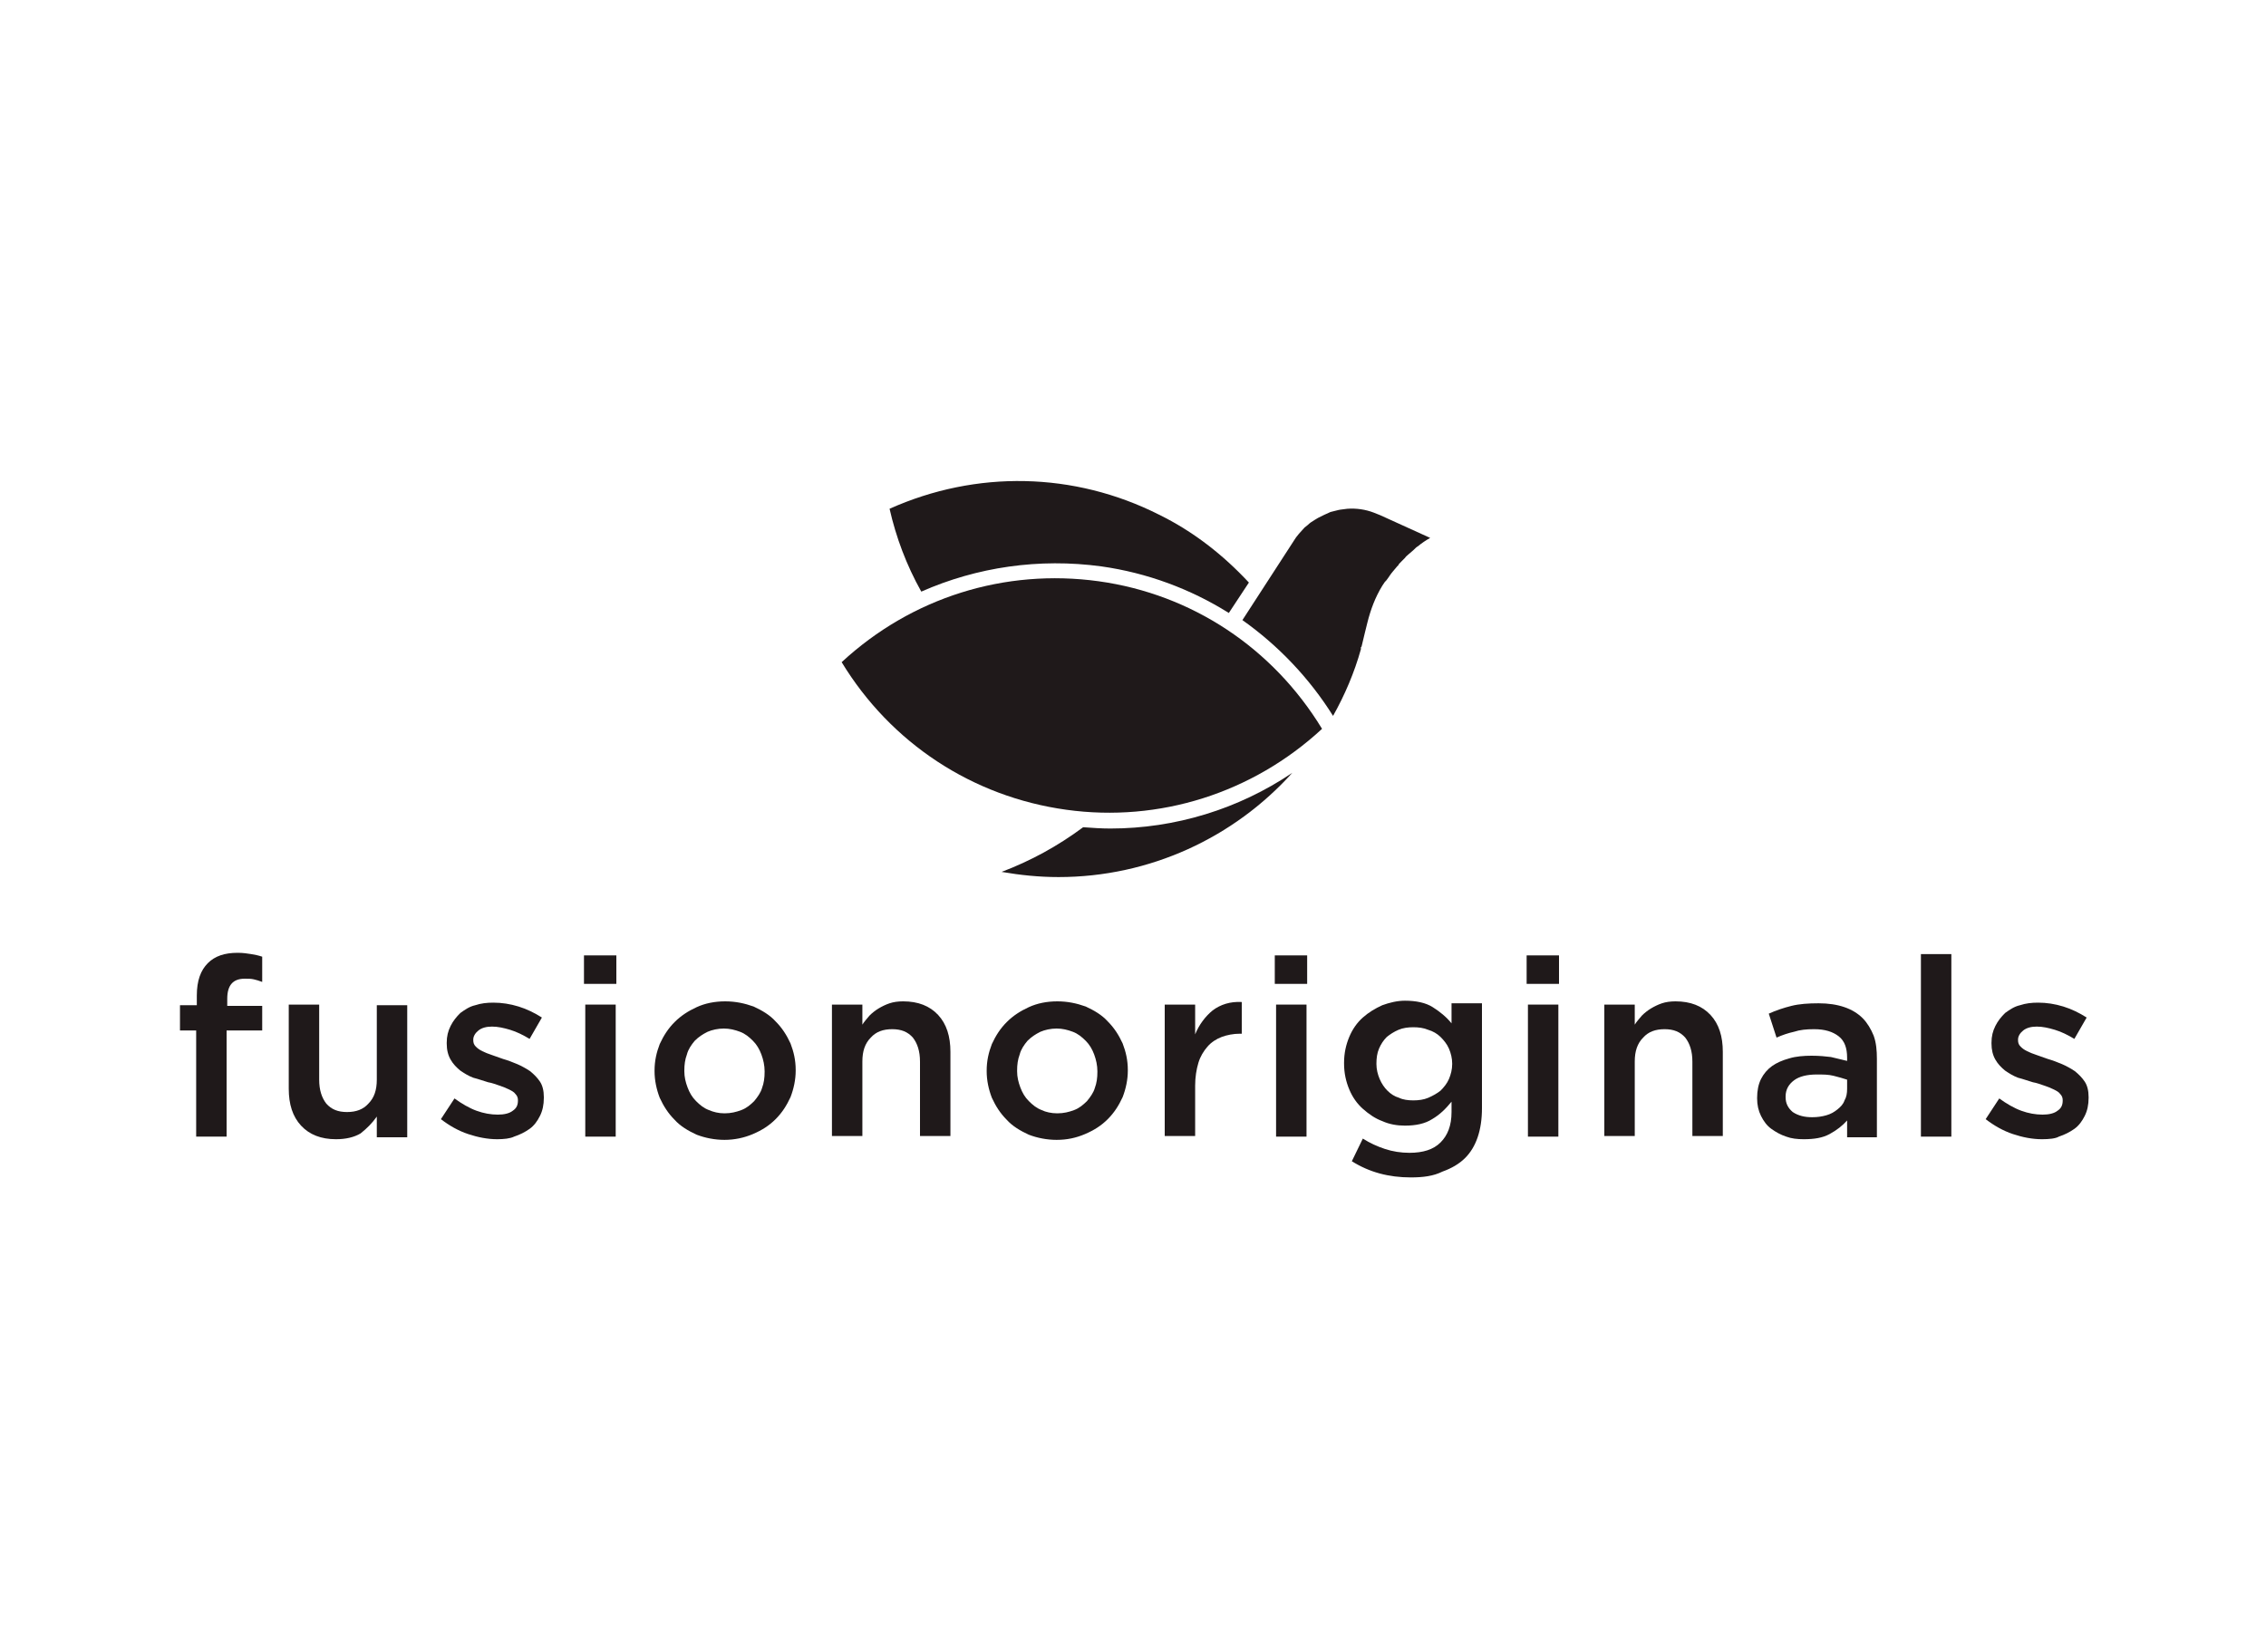
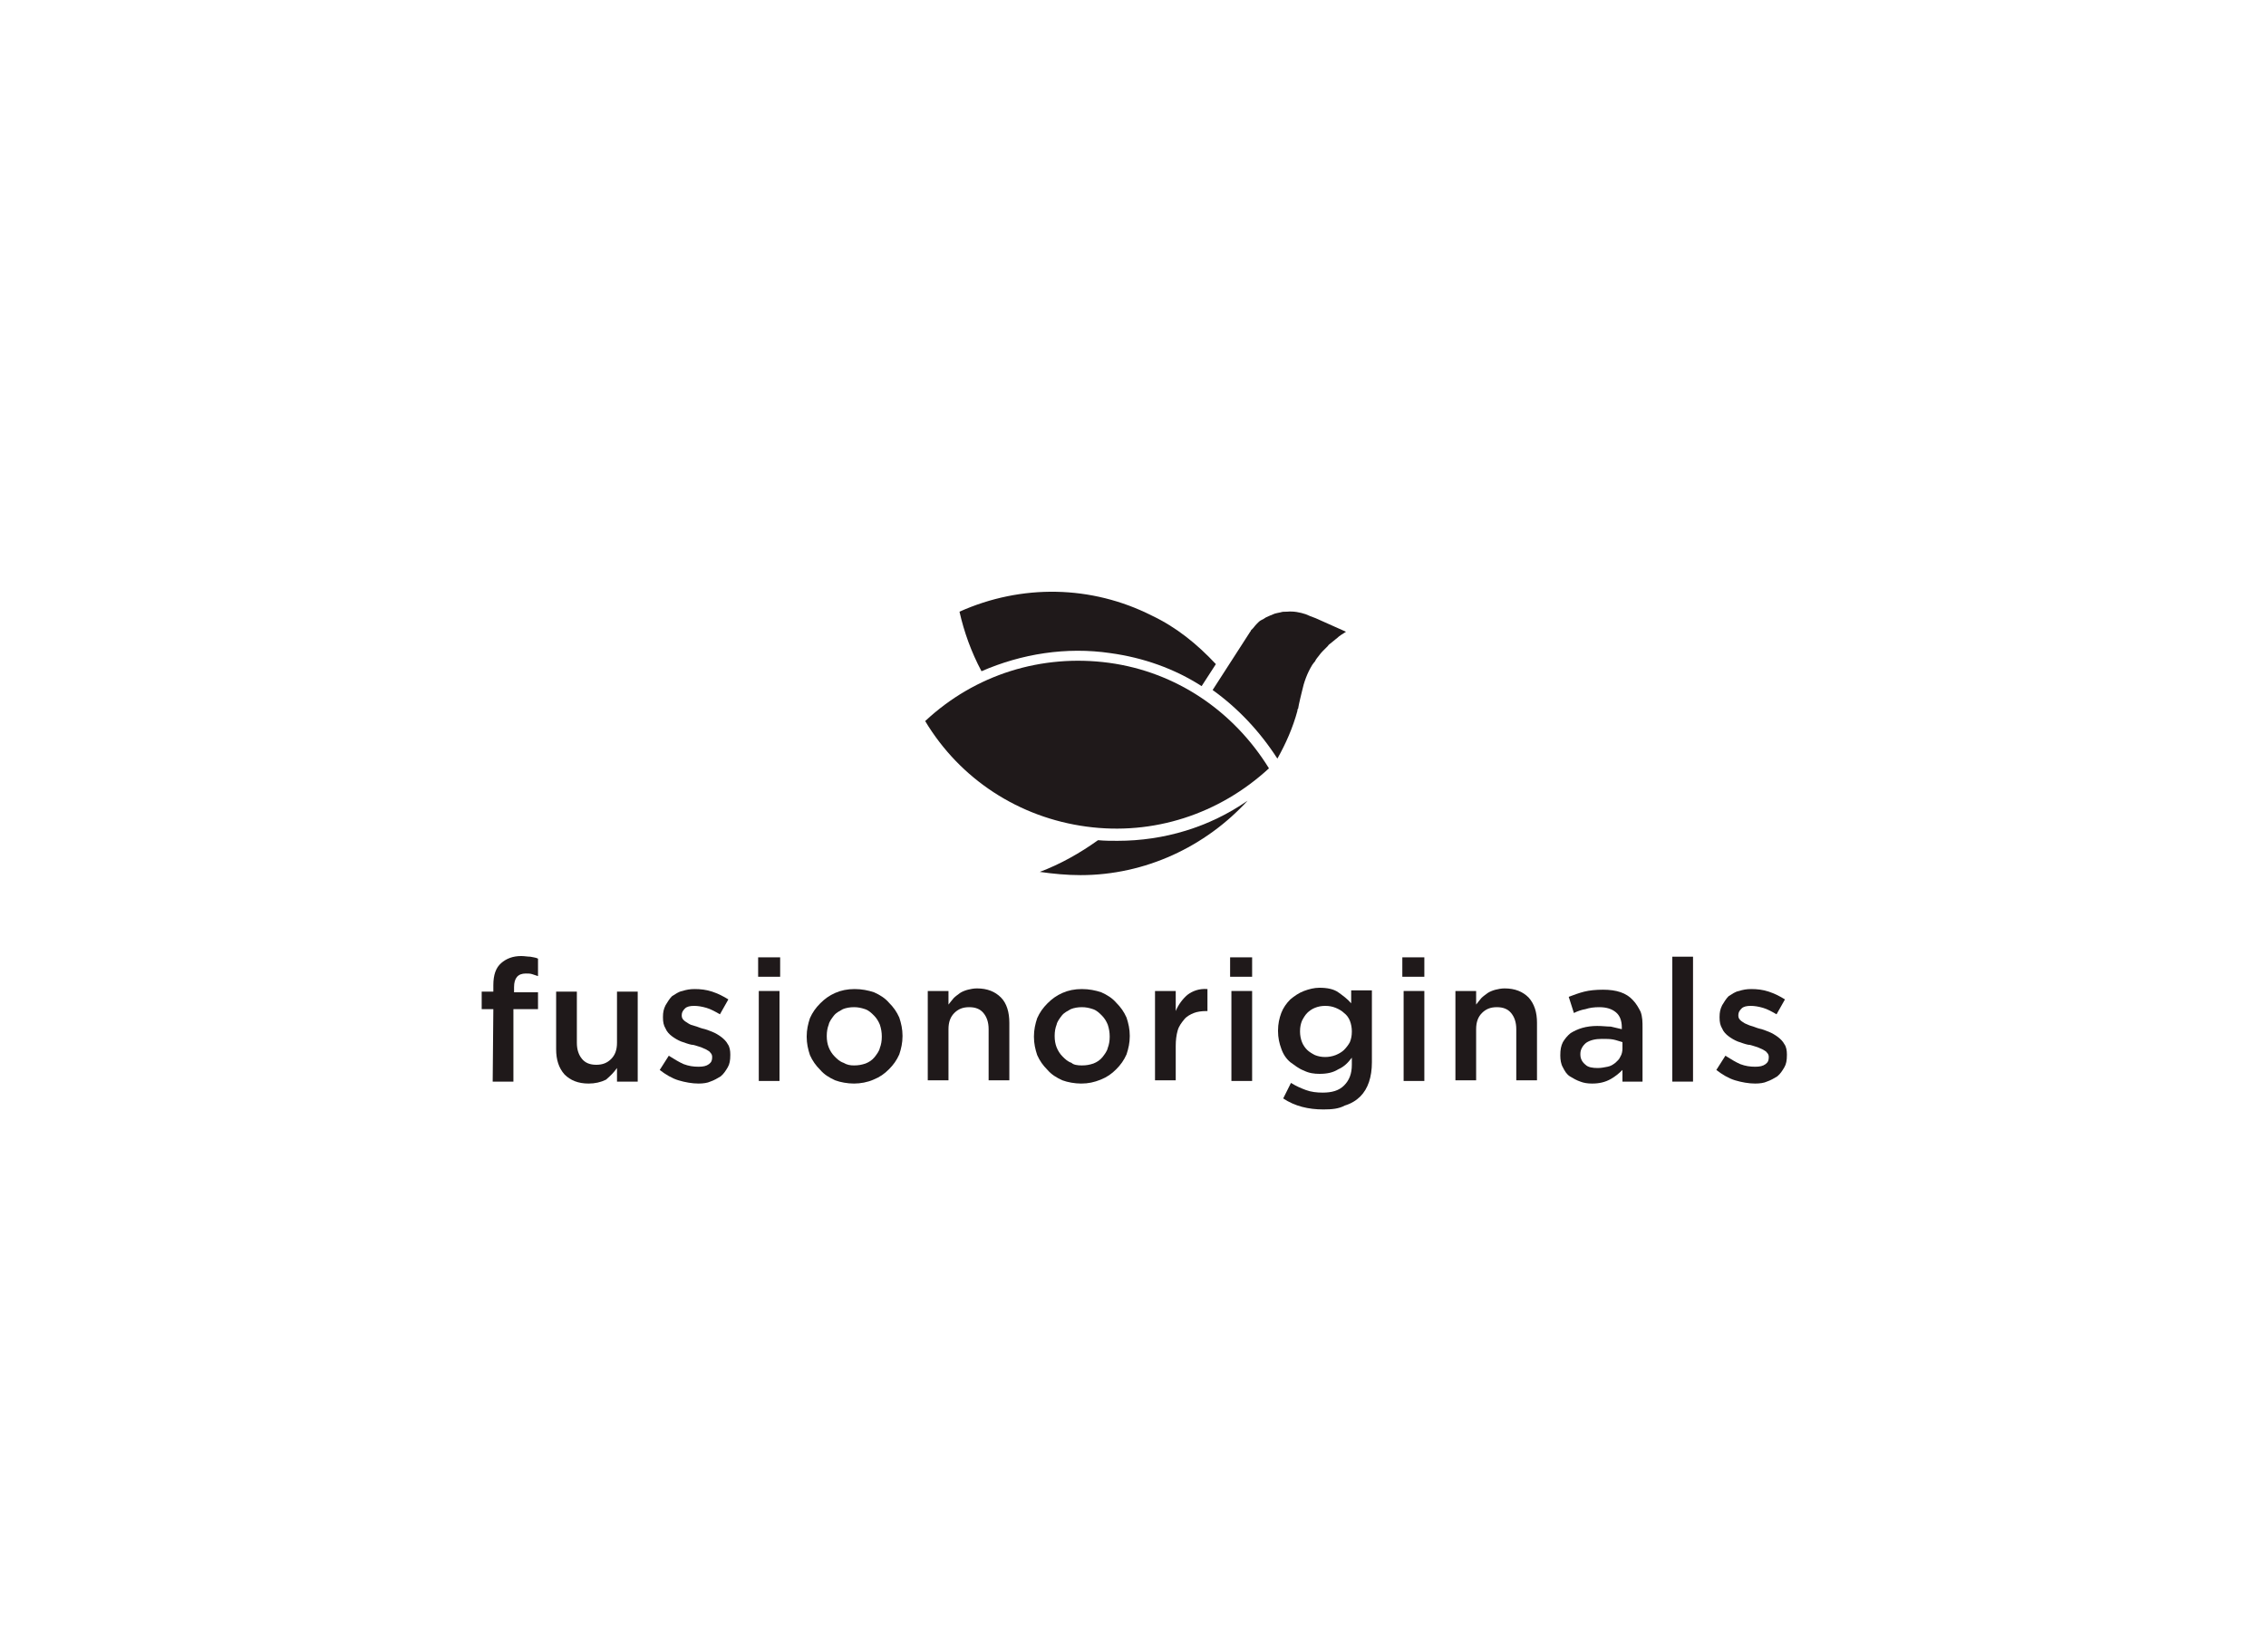
<svg xmlns="http://www.w3.org/2000/svg" version="1.1" id="Layer_1" x="0px" y="0px" viewBox="0 0 350 255.1" style="enable-background:new 0 0 350 255.1;" xml:space="preserve">
  <style type="text/css">
	.st0{fill:#1F191A;}
</style>
-   <g>
-     <path class="st0" d="M30.4,159.2h-2.6v-3.9h2.6v-1.5c0-2.3,0.6-3.9,1.7-5c1.1-1.1,2.6-1.6,4.6-1.6c0.8,0,1.5,0.1,2.1,0.2   c0.6,0.1,1.1,0.2,1.7,0.4v3.9c-0.5-0.2-0.9-0.3-1.3-0.4c-0.4-0.1-0.9-0.1-1.4-0.1c-1.8,0-2.7,1-2.7,3.1v1.1h5.4v3.8H35v16.4h-4.7   V159.2z" />
-     <path class="st0" d="M51.9,176c-2.3,0-4.1-0.7-5.4-2.1c-1.3-1.4-1.9-3.3-1.9-5.7v-13h4.7v11.6c0,1.6,0.4,2.8,1.1,3.7   c0.8,0.9,1.8,1.3,3.2,1.3c1.4,0,2.5-0.4,3.3-1.3c0.9-0.9,1.3-2.1,1.3-3.7v-11.5h4.7v20.4h-4.7v-3.2c-0.7,1-1.5,1.8-2.5,2.6   C54.7,175.7,53.4,176,51.9,176" />
-     <path class="st0" d="M76.8,176c-1.5,0-3-0.3-4.5-0.8c-1.5-0.5-2.9-1.3-4.2-2.3l2.1-3.2c1.1,0.8,2.3,1.5,3.4,1.9   c1.1,0.4,2.2,0.6,3.3,0.6c1,0,1.8-0.2,2.3-0.6c0.6-0.4,0.8-0.9,0.8-1.6V170c0-0.4-0.1-0.7-0.4-1c-0.2-0.3-0.6-0.5-1-0.7   c-0.4-0.2-0.9-0.4-1.5-0.6c-0.6-0.2-1.1-0.4-1.7-0.5c-0.7-0.2-1.5-0.5-2.3-0.7c-0.8-0.3-1.4-0.7-2-1.1c-0.6-0.5-1.1-1-1.5-1.7   c-0.4-0.7-0.6-1.5-0.6-2.5v-0.1c0-1,0.2-1.8,0.6-2.6c0.4-0.8,0.9-1.4,1.5-2c0.7-0.5,1.4-1,2.3-1.2c0.9-0.3,1.8-0.4,2.8-0.4   c1.3,0,2.6,0.2,3.9,0.6c1.3,0.4,2.5,1,3.6,1.7l-1.9,3.3c-1-0.6-2-1.1-3-1.4c-1-0.3-1.9-0.5-2.8-0.5c-0.9,0-1.6,0.2-2.1,0.6   c-0.5,0.4-0.8,0.9-0.8,1.4v0.1c0,0.4,0.1,0.7,0.4,1c0.3,0.3,0.6,0.5,1,0.7c0.4,0.2,0.9,0.4,1.5,0.6c0.6,0.2,1.1,0.4,1.7,0.6   c0.7,0.2,1.5,0.5,2.2,0.8c0.7,0.3,1.4,0.7,2,1.1c0.6,0.5,1.1,1,1.5,1.6c0.4,0.6,0.6,1.4,0.6,2.4v0.1c0,1.1-0.2,2-0.6,2.8   c-0.4,0.8-0.9,1.5-1.6,2c-0.7,0.5-1.5,0.9-2.4,1.2C78.8,175.9,77.8,176,76.8,176" />
-     <path class="st0" d="M90.2,147.6h5v4.4h-5V147.6z M90.4,155.2h4.7v20.4h-4.7V155.2z" />
-     <path class="st0" d="M111.9,176.1c-1.5,0-3-0.3-4.3-0.8c-1.3-0.6-2.5-1.3-3.4-2.3c-1-1-1.7-2.1-2.3-3.4c-0.5-1.3-0.8-2.7-0.8-4.1   v-0.1c0-1.5,0.3-2.8,0.8-4.1c0.6-1.3,1.3-2.4,2.3-3.4c1-1,2.1-1.7,3.4-2.3c1.3-0.6,2.8-0.9,4.4-0.9c1.6,0,3,0.3,4.4,0.8   c1.3,0.6,2.5,1.3,3.4,2.3c1,1,1.7,2.1,2.3,3.4c0.5,1.3,0.8,2.6,0.8,4.1v0.1c0,1.4-0.3,2.8-0.8,4.1c-0.6,1.3-1.3,2.4-2.3,3.4   c-1,1-2.1,1.7-3.5,2.3C114.9,175.8,113.4,176.1,111.9,176.1 M111.9,172c1,0,1.8-0.2,2.6-0.5c0.8-0.3,1.4-0.8,2-1.4   c0.5-0.6,1-1.3,1.2-2c0.3-0.8,0.4-1.6,0.4-2.5v-0.1c0-0.9-0.2-1.8-0.5-2.6c-0.3-0.8-0.7-1.5-1.3-2.1c-0.6-0.6-1.2-1.1-2-1.4   c-0.8-0.3-1.6-0.5-2.5-0.5c-0.9,0-1.8,0.2-2.5,0.5c-0.8,0.4-1.4,0.8-2,1.4c-0.5,0.6-1,1.3-1.2,2.1c-0.3,0.8-0.4,1.6-0.4,2.5v0.1   c0,0.9,0.2,1.7,0.5,2.5c0.3,0.8,0.7,1.5,1.3,2.1c0.6,0.6,1.2,1.1,2,1.4C110.2,171.8,111,172,111.9,172" />
-     <path class="st0" d="M128.5,155.2h4.7v3.1c0.3-0.5,0.7-0.9,1.1-1.4c0.4-0.4,0.9-0.8,1.4-1.1c0.5-0.3,1.1-0.6,1.7-0.8   c0.6-0.2,1.3-0.3,2.1-0.3c2.3,0,4.1,0.7,5.4,2.1c1.3,1.4,1.9,3.3,1.9,5.7v13h-4.7V164c0-1.6-0.4-2.8-1.1-3.7   c-0.8-0.9-1.8-1.3-3.2-1.3c-1.4,0-2.5,0.4-3.3,1.3c-0.9,0.9-1.3,2.1-1.3,3.7v11.5h-4.7V155.2z" />
-     <path class="st0" d="M163.2,176.1c-1.5,0-3-0.3-4.3-0.8c-1.3-0.6-2.5-1.3-3.4-2.3c-1-1-1.7-2.1-2.3-3.4c-0.5-1.3-0.8-2.7-0.8-4.1   v-0.1c0-1.5,0.3-2.8,0.8-4.1c0.6-1.3,1.3-2.4,2.3-3.4c1-1,2.1-1.7,3.4-2.3c1.3-0.6,2.8-0.9,4.4-0.9c1.6,0,3,0.3,4.4,0.8   c1.3,0.6,2.5,1.3,3.4,2.3c1,1,1.7,2.1,2.3,3.4c0.5,1.3,0.8,2.6,0.8,4.1v0.1c0,1.4-0.3,2.8-0.8,4.1c-0.6,1.3-1.3,2.4-2.3,3.4   c-1,1-2.1,1.7-3.5,2.3C166.2,175.8,164.8,176.1,163.2,176.1 M163.3,172c1,0,1.8-0.2,2.6-0.5c0.8-0.3,1.4-0.8,2-1.4   c0.5-0.6,1-1.3,1.2-2c0.3-0.8,0.4-1.6,0.4-2.5v-0.1c0-0.9-0.2-1.8-0.5-2.6c-0.3-0.8-0.7-1.5-1.3-2.1c-0.6-0.6-1.2-1.1-2-1.4   c-0.8-0.3-1.6-0.5-2.5-0.5c-0.9,0-1.8,0.2-2.5,0.5c-0.8,0.4-1.4,0.8-2,1.4c-0.5,0.6-1,1.3-1.2,2.1c-0.3,0.8-0.4,1.6-0.4,2.5v0.1   c0,0.9,0.2,1.7,0.5,2.5c0.3,0.8,0.7,1.5,1.3,2.1c0.6,0.6,1.2,1.1,2,1.4C161.5,171.8,162.4,172,163.3,172" />
-     <path class="st0" d="M179.9,155.2h4.7v4.6c0.6-1.5,1.6-2.8,2.7-3.7c1.2-0.9,2.7-1.4,4.5-1.3v4.9h-0.3c-1,0-2,0.2-2.8,0.5   c-0.8,0.3-1.6,0.8-2.2,1.5c-0.6,0.7-1.1,1.5-1.4,2.5c-0.3,1-0.5,2.2-0.5,3.5v7.8h-4.7V155.2z" />
-     <path class="st0" d="M196.9,147.6h5v4.4h-5V147.6z M197.1,155.2h4.7v20.4h-4.7V155.2z" />
-     <path class="st0" d="M217.9,181.9c-3.4,0-6.4-0.8-9.1-2.5l1.7-3.5c1.1,0.7,2.2,1.2,3.4,1.6c1.2,0.4,2.5,0.6,3.8,0.6   c2.1,0,3.7-0.5,4.8-1.6c1.1-1.1,1.7-2.6,1.7-4.7v-1.6c-0.9,1.1-1.8,2-3,2.7c-1.1,0.7-2.5,1-4.2,1c-1.2,0-2.4-0.2-3.5-0.7   c-1.1-0.4-2.1-1.1-3-1.9c-0.9-0.8-1.6-1.8-2.1-3c-0.5-1.2-0.8-2.5-0.8-4v-0.1c0-1.5,0.3-2.8,0.8-4c0.5-1.2,1.2-2.2,2.1-3   c0.9-0.8,1.9-1.4,3-1.9c1.1-0.4,2.3-0.7,3.5-0.7c1.7,0,3.2,0.3,4.3,1c1.1,0.7,2.1,1.5,2.9,2.5v-3.1h4.7v16.2c0,3.4-0.9,6-2.6,7.7   c-0.9,0.9-2.1,1.6-3.5,2.1C221.4,181.7,219.8,181.9,217.9,181.9 M218.3,170c0.8,0,1.6-0.1,2.3-0.4c0.7-0.3,1.4-0.7,1.9-1.1   c0.5-0.5,1-1.1,1.3-1.8c0.3-0.7,0.5-1.5,0.5-2.3v-0.1c0-0.8-0.2-1.6-0.5-2.3c-0.3-0.7-0.8-1.3-1.3-1.8c-0.5-0.5-1.2-0.9-1.9-1.1   c-0.7-0.3-1.5-0.4-2.3-0.4c-0.8,0-1.6,0.1-2.3,0.4c-0.7,0.3-1.3,0.7-1.8,1.1c-0.5,0.5-0.9,1.1-1.2,1.8c-0.3,0.7-0.4,1.5-0.4,2.3   v0.1c0,0.8,0.2,1.6,0.5,2.3c0.3,0.7,0.7,1.3,1.2,1.8c0.5,0.5,1.1,0.9,1.8,1.1C216.7,169.9,217.5,170,218.3,170" />
-     <path class="st0" d="M235.8,147.6h5v4.4h-5V147.6z M236,155.2h4.7v20.4H236V155.2z" />
-     <path class="st0" d="M247.8,155.2h4.7v3.1c0.3-0.5,0.7-0.9,1.1-1.4c0.4-0.4,0.9-0.8,1.4-1.1c0.5-0.3,1.1-0.6,1.7-0.8   c0.6-0.2,1.3-0.3,2.1-0.3c2.3,0,4.1,0.7,5.4,2.1c1.3,1.4,1.9,3.3,1.9,5.7v13h-4.7V164c0-1.6-0.4-2.8-1.1-3.7   c-0.8-0.9-1.8-1.3-3.2-1.3c-1.4,0-2.5,0.4-3.3,1.3c-0.9,0.9-1.3,2.1-1.3,3.7v11.5h-4.7V155.2z" />
-     <path class="st0" d="M278.6,176c-1,0-1.9-0.1-2.7-0.4c-0.9-0.3-1.6-0.7-2.3-1.2c-0.7-0.5-1.2-1.2-1.6-2c-0.4-0.8-0.6-1.7-0.6-2.7   v-0.1c0-1.1,0.2-2.1,0.6-2.9c0.4-0.8,1-1.5,1.7-2c0.7-0.5,1.6-0.9,2.7-1.2c1-0.3,2.2-0.4,3.4-0.4c1.2,0,2.2,0.1,3,0.2   c0.8,0.2,1.7,0.4,2.5,0.6v-0.5c0-1.5-0.4-2.6-1.3-3.3c-0.9-0.7-2.1-1.1-3.8-1.1c-1.2,0-2.2,0.1-3.1,0.4c-0.9,0.2-1.8,0.5-2.7,0.9   l-1.2-3.7c1.1-0.5,2.3-0.9,3.5-1.2c1.2-0.3,2.6-0.4,4.2-0.4c3,0,5.3,0.8,6.8,2.3c0.7,0.7,1.3,1.7,1.7,2.7c0.4,1.1,0.5,2.3,0.5,3.6   v12.1h-4.6v-2.6c-0.7,0.8-1.6,1.5-2.7,2.1C281.5,175.8,280.2,176,278.6,176 M279.9,172.6c0.8,0,1.5-0.1,2.2-0.3   c0.7-0.2,1.2-0.5,1.7-0.9c0.5-0.4,0.9-0.8,1.1-1.4c0.3-0.5,0.4-1.1,0.4-1.8v-1.4c-0.6-0.2-1.3-0.4-2.1-0.6   c-0.8-0.2-1.6-0.2-2.6-0.2c-1.5,0-2.7,0.3-3.5,0.9c-0.8,0.6-1.3,1.4-1.3,2.5v0.1c0,1,0.4,1.7,1.1,2.3   C277.8,172.4,278.8,172.6,279.9,172.6" />
-     <rect x="296.7" y="147.4" class="st0" width="4.7" height="28.2" />
-     <path class="st0" d="M315.4,176c-1.5,0-3-0.3-4.5-0.8c-1.5-0.5-2.9-1.3-4.2-2.3l2.1-3.2c1.1,0.8,2.3,1.5,3.4,1.9   c1.1,0.4,2.2,0.6,3.3,0.6c1,0,1.8-0.2,2.3-0.6c0.6-0.4,0.8-0.9,0.8-1.6V170c0-0.4-0.1-0.7-0.4-1c-0.2-0.3-0.6-0.5-1-0.7   c-0.4-0.2-0.9-0.4-1.5-0.6c-0.6-0.2-1.1-0.4-1.7-0.5c-0.7-0.2-1.5-0.5-2.3-0.7c-0.8-0.3-1.4-0.7-2-1.1c-0.6-0.5-1.1-1-1.5-1.7   c-0.4-0.7-0.6-1.5-0.6-2.5v-0.1c0-1,0.2-1.8,0.6-2.6c0.4-0.8,0.9-1.4,1.5-2c0.7-0.5,1.4-1,2.3-1.2c0.9-0.3,1.8-0.4,2.8-0.4   c1.3,0,2.6,0.2,3.9,0.6c1.3,0.4,2.5,1,3.6,1.7l-1.9,3.3c-1-0.6-2-1.1-3-1.4c-1-0.3-1.9-0.5-2.8-0.5c-0.9,0-1.6,0.2-2.1,0.6   c-0.5,0.4-0.8,0.9-0.8,1.4v0.1c0,0.4,0.1,0.7,0.4,1c0.3,0.3,0.6,0.5,1,0.7c0.4,0.2,0.9,0.4,1.5,0.6c0.6,0.2,1.1,0.4,1.7,0.6   c0.7,0.2,1.5,0.5,2.2,0.8c0.7,0.3,1.4,0.7,2,1.1c0.6,0.5,1.1,1,1.5,1.6c0.4,0.6,0.6,1.4,0.6,2.4v0.1c0,1.1-0.2,2-0.6,2.8   c-0.4,0.8-0.9,1.5-1.6,2c-0.7,0.5-1.5,0.9-2.4,1.2C317.5,175.9,316.5,176,315.4,176" />
-     <path class="st0" d="M137.4,78.6c13.4-6,28.5-5.7,41.6,0.9c5.3,2.6,9.9,6.2,13.9,10.5l-3.1,4.7c-5.9-3.7-12.6-6.2-19.7-7.2   c-9.6-1.3-19.2,0.1-27.8,3.9C140,87.3,138.4,83,137.4,78.6" />
-     <path class="st0" d="M130,102.3c10.8-10,25.2-14.5,39.7-12.5c14.4,2,26.9,10.3,34.5,22.8c-10.7,9.9-25.1,14.5-39.5,12.5   C150.2,123.1,137.6,114.8,130,102.3" />
-     <path class="st0" d="M163.5,135.5c-3,0-5.9-0.3-8.8-0.8c4.5-1.7,8.7-4,12.6-6.9c1.4,0.1,2.8,0.2,4.2,0.2c10,0,19.8-3,28.1-8.6   C190.6,129.4,177.6,135.5,163.5,135.5" />
-     <path class="st0" d="M219,84.4c-0.2,0.1-0.4,0.3-0.7,0.6l-0.7,0.6c-0.2,0.2-0.4,0.3-0.6,0.6c-0.2,0.2-0.4,0.4-0.6,0.6   c-0.2,0.2-0.4,0.4-0.4,0.5l-0.2,0.2c-0.4,0.5-0.8,0.9-1.2,1.5c-0.1,0.2-0.3,0.4-0.5,0.7l-0.2,0.2l-0.4,0.6   c-1.1,1.8-1.8,3.7-2.3,5.7c0,0-0.7,2.8-0.9,3.7l-0.1,0.1v0.3c-1,3.6-2.5,7.1-4.3,10.3c-3.7-5.9-8.5-10.9-14-14.8l8.1-12.5   c0.1-0.1,0.1-0.2,0.2-0.3l0.4-0.5c0.3-0.3,0.5-0.6,0.9-1l0.5-0.4c0.3-0.3,0.6-0.5,1.1-0.8l0.5-0.3c0.6-0.3,1.2-0.6,1.9-0.9   c0.4-0.1,0.8-0.2,1.2-0.3c0.4-0.1,0.8-0.1,1.4-0.2c1.4-0.1,2.8,0.1,4.1,0.6c0.3,0.1,0.7,0.3,1,0.4l1.1,0.5l0,0l6.6,3   C220.2,83.5,219.6,83.9,219,84.4" />
-   </g>
+   <path class="st0" d="M76.2,155.9h-1.8v-2.7h1.8v-1c0-1.6,0.4-2.7,1.2-3.4s1.8-1.1,3.1-1.1c0.5,0,1,0.1,1.4,0.1  c0.4,0.1,0.8,0.1,1.2,0.3v2.7c-0.3-0.1-0.6-0.2-0.9-0.3c-0.3-0.1-0.6-0.1-1-0.1c-1.2,0-1.8,0.7-1.8,2.1v0.8h3.7v2.6h-3.8v11.2h-3.2  L76.2,155.9L76.2,155.9z" />
+   <path class="st0" d="M90.9,167.4c-1.6,0-2.8-0.5-3.7-1.4c-0.9-1-1.3-2.3-1.3-3.9v-8.9h3.2v7.9c0,1.1,0.3,1.9,0.8,2.5  c0.5,0.6,1.2,0.9,2.2,0.9s1.7-0.3,2.3-0.9c0.6-0.6,0.9-1.4,0.9-2.5v-7.9h3.2v13.9h-3.2V165c-0.5,0.7-1,1.2-1.7,1.8  C92.8,167.2,91.9,167.4,90.9,167.4" />
+   <path class="st0" d="M107.9,167.4c-1,0-2.1-0.2-3.1-0.5c-1-0.3-2-0.9-2.9-1.6l1.4-2.2c0.8,0.5,1.6,1,2.3,1.3  c0.8,0.3,1.5,0.4,2.3,0.4c0.7,0,1.2-0.1,1.6-0.4c0.4-0.3,0.5-0.6,0.5-1.1l0,0c0-0.3-0.1-0.5-0.3-0.7c-0.1-0.2-0.4-0.3-0.7-0.5  c-0.3-0.1-0.6-0.3-1-0.4c-0.4-0.1-0.8-0.3-1.2-0.3c-0.5-0.1-1-0.3-1.6-0.5c-0.5-0.2-1-0.5-1.4-0.8c-0.4-0.3-0.8-0.7-1-1.2  c-0.3-0.5-0.4-1-0.4-1.7v-0.1c0-0.7,0.1-1.2,0.4-1.8c0.3-0.5,0.6-1,1-1.4c0.5-0.3,1-0.7,1.6-0.8c0.6-0.2,1.2-0.3,1.9-0.3  c0.9,0,1.8,0.1,2.7,0.4c0.9,0.3,1.7,0.7,2.5,1.2l-1.3,2.3c-0.7-0.4-1.4-0.8-2.1-1c-0.7-0.2-1.3-0.3-1.9-0.3c-0.6,0-1.1,0.1-1.4,0.4  c-0.3,0.3-0.5,0.6-0.5,1v0.1c0,0.3,0.1,0.5,0.3,0.7c0.2,0.2,0.4,0.3,0.7,0.5s0.6,0.3,1,0.4c0.4,0.1,0.8,0.3,1.2,0.4  c0.5,0.1,1,0.3,1.5,0.5c0.5,0.2,1,0.5,1.4,0.8c0.4,0.3,0.8,0.7,1,1.1c0.3,0.4,0.4,1,0.4,1.6v0.1c0,0.8-0.1,1.4-0.4,1.9  c-0.3,0.5-0.6,1-1.1,1.4c-0.5,0.3-1,0.6-1.6,0.8C109.3,167.3,108.6,167.4,107.9,167.4" />
+   <path class="st0" d="M117.1,147.9h3.4v3h-3.4V147.9z M117.2,153.1h3.2v13.9h-3.2V153.1z" />
+   <path class="st0" d="M131.9,167.4c-1,0-2.1-0.2-2.9-0.5c-0.9-0.4-1.7-0.9-2.3-1.6c-0.7-0.7-1.2-1.4-1.6-2.3  c-0.3-0.9-0.5-1.8-0.5-2.8v-0.1c0-1,0.2-1.9,0.5-2.8c0.4-0.9,0.9-1.6,1.6-2.3s1.4-1.2,2.3-1.6c0.9-0.4,1.9-0.6,3-0.6s2.1,0.2,3,0.5  c0.9,0.4,1.7,0.9,2.3,1.6c0.7,0.7,1.2,1.4,1.6,2.3c0.3,0.9,0.5,1.8,0.5,2.8v0.1c0,1-0.2,1.9-0.5,2.8c-0.4,0.9-0.9,1.6-1.6,2.3  s-1.4,1.2-2.4,1.6C134,167.2,132.9,167.4,131.9,167.4 M131.9,164.6c0.7,0,1.2-0.1,1.8-0.3c0.5-0.2,1-0.5,1.4-1  c0.3-0.4,0.7-0.9,0.8-1.4c0.2-0.5,0.3-1.1,0.3-1.7v-0.1c0-0.6-0.1-1.2-0.3-1.8c-0.2-0.5-0.5-1-0.9-1.4c-0.4-0.4-0.8-0.8-1.4-1  s-1.1-0.3-1.7-0.3c-0.6,0-1.2,0.1-1.7,0.3c-0.5,0.3-1,0.5-1.4,1c-0.3,0.4-0.7,0.9-0.8,1.4c-0.2,0.5-0.3,1.1-0.3,1.7v0.1  c0,0.6,0.1,1.2,0.3,1.7c0.2,0.5,0.5,1,0.9,1.4c0.4,0.4,0.8,0.8,1.4,1C130.8,164.5,131.3,164.6,131.9,164.6" />
+   <path class="st0" d="M143.3,153.1h3.2v2.1c0.2-0.3,0.5-0.6,0.8-1c0.3-0.3,0.6-0.5,1-0.8c0.3-0.2,0.8-0.4,1.2-0.5  c0.4-0.1,0.9-0.2,1.4-0.2c1.6,0,2.8,0.5,3.7,1.4s1.3,2.3,1.3,3.9v8.9h-3.2v-7.9c0-1.1-0.3-1.9-0.8-2.5c-0.5-0.6-1.2-0.9-2.2-0.9  c-1,0-1.7,0.3-2.3,0.9c-0.6,0.6-0.9,1.4-0.9,2.5v7.9h-3.2L143.3,153.1L143.3,153.1z" />
+   <path class="st0" d="M167,167.4c-1,0-2.1-0.2-2.9-0.5c-0.9-0.4-1.7-0.9-2.3-1.6c-0.7-0.7-1.2-1.4-1.6-2.3c-0.3-0.9-0.5-1.8-0.5-2.8  v-0.1c0-1,0.2-1.9,0.5-2.8c0.4-0.9,0.9-1.6,1.6-2.3s1.4-1.2,2.3-1.6c0.9-0.4,1.9-0.6,3-0.6s2.1,0.2,3,0.5c0.9,0.4,1.7,0.9,2.3,1.6  c0.7,0.7,1.2,1.4,1.6,2.3c0.3,0.9,0.5,1.8,0.5,2.8v0.1c0,1-0.2,1.9-0.5,2.8c-0.4,0.9-0.9,1.6-1.6,2.3s-1.4,1.2-2.4,1.6  C169,167.2,168.1,167.4,167,167.4 M167.1,164.6c0.7,0,1.2-0.1,1.8-0.3c0.5-0.2,1-0.5,1.4-1c0.3-0.4,0.7-0.9,0.8-1.4  c0.2-0.5,0.3-1.1,0.3-1.7v-0.1c0-0.6-0.1-1.2-0.3-1.8c-0.2-0.5-0.5-1-0.9-1.4c-0.4-0.4-0.8-0.8-1.4-1s-1.1-0.3-1.7-0.3  c-0.6,0-1.2,0.1-1.7,0.3c-0.5,0.3-1,0.5-1.4,1c-0.3,0.4-0.7,0.9-0.8,1.4c-0.2,0.5-0.3,1.1-0.3,1.7v0.1c0,0.6,0.1,1.2,0.3,1.7  c0.2,0.5,0.5,1,0.9,1.4c0.4,0.4,0.8,0.8,1.4,1C165.8,164.5,166.4,164.6,167.1,164.6" />
+   <path class="st0" d="M178.4,153.1h3.2v3.1c0.4-1,1.1-1.9,1.8-2.5c0.8-0.6,1.8-1,3.1-0.9v3.4h-0.2c-0.7,0-1.4,0.1-1.9,0.3  s-1.1,0.5-1.5,1c-0.4,0.5-0.8,1-1,1.7s-0.3,1.5-0.3,2.4v5.3h-3.2V153.1z" />
+   <path class="st0" d="M190,147.9h3.4v3H190V147.9z M190.2,153.1h3.2v13.9h-3.2V153.1z" />
+   <path class="st0" d="M204.4,171.4c-2.3,0-4.4-0.5-6.2-1.7l1.2-2.4c0.8,0.5,1.5,0.8,2.3,1.1s1.7,0.4,2.6,0.4c1.4,0,2.5-0.3,3.3-1.1  s1.2-1.8,1.2-3.2v-1.1c-0.6,0.8-1.2,1.4-2.1,1.8c-0.8,0.5-1.7,0.7-2.9,0.7c-0.8,0-1.6-0.1-2.4-0.5c-0.8-0.3-1.4-0.8-2.1-1.3  c-0.6-0.5-1.1-1.2-1.4-2.1c-0.3-0.8-0.5-1.7-0.5-2.7v-0.1c0-1,0.2-1.9,0.5-2.7c0.3-0.8,0.8-1.5,1.4-2.1c0.6-0.5,1.3-1,2.1-1.3  c0.8-0.3,1.6-0.5,2.4-0.5c1.2,0,2.2,0.2,2.9,0.7s1.4,1,2,1.7V153h3.2v11.1c0,2.3-0.6,4.1-1.8,5.3c-0.6,0.6-1.4,1.1-2.4,1.4  C206.8,171.3,205.7,171.4,204.4,171.4 M204.7,163.3c0.5,0,1.1-0.1,1.6-0.3s1-0.5,1.3-0.8c0.3-0.3,0.7-0.8,0.9-1.2  c0.2-0.5,0.3-1,0.3-1.6v-0.1c0-0.5-0.1-1.1-0.3-1.6c-0.2-0.5-0.5-0.9-0.9-1.2c-0.3-0.3-0.8-0.6-1.3-0.8c-0.5-0.2-1-0.3-1.6-0.3  s-1.1,0.1-1.6,0.3c-0.5,0.2-0.9,0.5-1.2,0.8c-0.3,0.3-0.6,0.8-0.8,1.2c-0.2,0.5-0.3,1-0.3,1.6v0.1c0,0.5,0.1,1.1,0.3,1.6  c0.2,0.5,0.5,0.9,0.8,1.2c0.3,0.3,0.8,0.6,1.2,0.8C203.6,163.2,204.1,163.3,204.7,163.3" />
+   <path class="st0" d="M216.6,147.9h3.4v3h-3.4V147.9z M216.8,153.1h3.2v13.9h-3.2V153.1z" />
+   <path class="st0" d="M224.8,153.1h3.2v2.1c0.2-0.3,0.5-0.6,0.8-1c0.3-0.3,0.6-0.5,1-0.8c0.3-0.2,0.8-0.4,1.2-0.5  c0.4-0.1,0.9-0.2,1.4-0.2c1.6,0,2.8,0.5,3.7,1.4c0.9,1,1.3,2.3,1.3,3.9v8.9h-3.2v-7.9c0-1.1-0.3-1.9-0.8-2.5  c-0.5-0.6-1.2-0.9-2.2-0.9c-1,0-1.7,0.3-2.3,0.9c-0.6,0.6-0.9,1.4-0.9,2.5v7.9h-3.2L224.8,153.1L224.8,153.1z" />
+   <path class="st0" d="M245.9,167.4c-0.7,0-1.3-0.1-1.8-0.3c-0.6-0.2-1.1-0.5-1.6-0.8c-0.5-0.3-0.8-0.8-1.1-1.4  c-0.3-0.5-0.4-1.2-0.4-1.8V163c0-0.8,0.1-1.4,0.4-2c0.3-0.5,0.7-1,1.2-1.4c0.5-0.3,1.1-0.6,1.8-0.8c0.7-0.2,1.5-0.3,2.3-0.3  c0.8,0,1.5,0.1,2.1,0.1c0.5,0.1,1.2,0.3,1.7,0.4v-0.3c0-1-0.3-1.8-0.9-2.3s-1.4-0.8-2.6-0.8c-0.8,0-1.5,0.1-2.1,0.3  c-0.6,0.1-1.2,0.3-1.8,0.6l-0.8-2.5c0.8-0.3,1.6-0.6,2.4-0.8c0.8-0.2,1.8-0.3,2.9-0.3c2.1,0,3.6,0.5,4.6,1.6  c0.5,0.5,0.9,1.2,1.2,1.8c0.3,0.8,0.3,1.6,0.3,2.5v8.3h-3.1v-1.8c-0.5,0.5-1.1,1-1.8,1.4C247.9,167.2,247,167.4,245.9,167.4   M246.8,165c0.5,0,1-0.1,1.5-0.2c0.5-0.1,0.8-0.3,1.2-0.6c0.3-0.3,0.6-0.5,0.8-1c0.2-0.3,0.3-0.8,0.3-1.2v-1  c-0.4-0.1-0.9-0.3-1.4-0.4c-0.5-0.1-1.1-0.1-1.8-0.1c-1,0-1.8,0.2-2.4,0.6c-0.5,0.4-0.9,1-0.9,1.7v0.1c0,0.7,0.3,1.2,0.8,1.6  C245.3,164.9,246,165,246.8,165" />
+   <rect x="258.3" y="147.8" class="st0" width="3.2" height="19.3" />
+   <path class="st0" d="M271.1,167.4c-1,0-2.1-0.2-3.1-0.5c-1-0.3-2-0.9-2.9-1.6l1.4-2.2c0.8,0.5,1.6,1,2.3,1.3  c0.8,0.3,1.5,0.4,2.3,0.4c0.7,0,1.2-0.1,1.6-0.4c0.4-0.3,0.5-0.6,0.5-1.1l0,0c0-0.3-0.1-0.5-0.3-0.7c-0.1-0.2-0.4-0.3-0.7-0.5  c-0.3-0.1-0.6-0.3-1-0.4c-0.4-0.1-0.8-0.3-1.2-0.3c-0.5-0.1-1-0.3-1.6-0.5c-0.5-0.2-1-0.5-1.4-0.8c-0.4-0.3-0.8-0.7-1-1.2  c-0.3-0.5-0.4-1-0.4-1.7v-0.1c0-0.7,0.1-1.2,0.4-1.8c0.3-0.5,0.6-1,1-1.4c0.5-0.3,1-0.7,1.6-0.8c0.6-0.2,1.2-0.3,1.9-0.3  c0.9,0,1.8,0.1,2.7,0.4s1.7,0.7,2.5,1.2l-1.3,2.3c-0.7-0.4-1.4-0.8-2.1-1c-0.7-0.2-1.3-0.3-1.9-0.3s-1.1,0.1-1.4,0.4  c-0.3,0.3-0.5,0.6-0.5,1v0.1c0,0.3,0.1,0.5,0.3,0.7c0.2,0.2,0.4,0.3,0.7,0.5c0.3,0.1,0.6,0.3,1,0.4c0.4,0.1,0.8,0.3,1.2,0.4  c0.5,0.1,1,0.3,1.5,0.5s1,0.5,1.4,0.8c0.4,0.3,0.8,0.7,1,1.1c0.3,0.4,0.4,1,0.4,1.6v0.1c0,0.8-0.1,1.4-0.4,1.9  c-0.3,0.5-0.6,1-1.1,1.4c-0.5,0.3-1,0.6-1.6,0.8C272.5,167.3,271.8,167.4,271.1,167.4" />
+   <path class="st0" d="M148.2,94.5c9.6-4.3,20.4-4.1,29.7,0.6c3.8,1.8,7,4.4,9.9,7.5l-2.2,3.4c-4.2-2.7-9-4.4-14.1-5.1  c-6.8-1-13.7,0.1-19.9,2.8C150,100.7,148.9,97.6,148.2,94.5" />
+   <path class="st0" d="M142.9,111.4c7.7-7.2,18-10.4,28.4-9c10.3,1.4,19.2,7.4,24.7,16.3c-7.7,7.1-17.9,10.4-28.2,9  C157.4,126.3,148.3,120.4,142.9,111.4" />
+   <path class="st0" d="M166.9,135.2c-2.1,0-4.2-0.2-6.3-0.5c3.2-1.2,6.2-2.9,9-4.9c1,0.1,2,0.1,3,0.1c7.2,0,14.2-2.1,20.1-6.2  C186.2,130.8,176.9,135.2,166.9,135.2" />
+   <path class="st0" d="M206.5,98.6c-0.1,0.1-0.3,0.2-0.5,0.4l-0.5,0.4c-0.1,0.1-0.3,0.2-0.4,0.4c-0.1,0.1-0.3,0.3-0.4,0.4  c-0.1,0.1-0.3,0.3-0.3,0.3l-0.1,0.1c-0.3,0.3-0.5,0.6-0.9,1.1c-0.1,0.1-0.2,0.3-0.3,0.5l-0.1,0.1l-0.3,0.4c-0.8,1.3-1.3,2.7-1.6,4.1  c0,0-0.5,2-0.6,2.7l-0.1,0.1v0.2c-0.7,2.6-1.8,5.1-3.1,7.4c-2.7-4.2-6.1-7.8-10-10.6l5.8-9c0.1-0.1,0.1-0.1,0.1-0.2l0.3-0.3  c0.2-0.2,0.3-0.4,0.6-0.7l0.3-0.3c0.2-0.2,0.4-0.3,0.8-0.5l0.3-0.2c0.4-0.2,0.9-0.4,1.4-0.6c0.3-0.1,0.5-0.1,0.9-0.2  c0.3-0.1,0.5-0.1,1-0.1c1-0.1,2,0.1,2.9,0.4c0.2,0.1,0.5,0.2,0.7,0.3l0.8,0.3l0,0l4.7,2.1C207.3,98,206.9,98.2,206.5,98.6" />
</svg>
